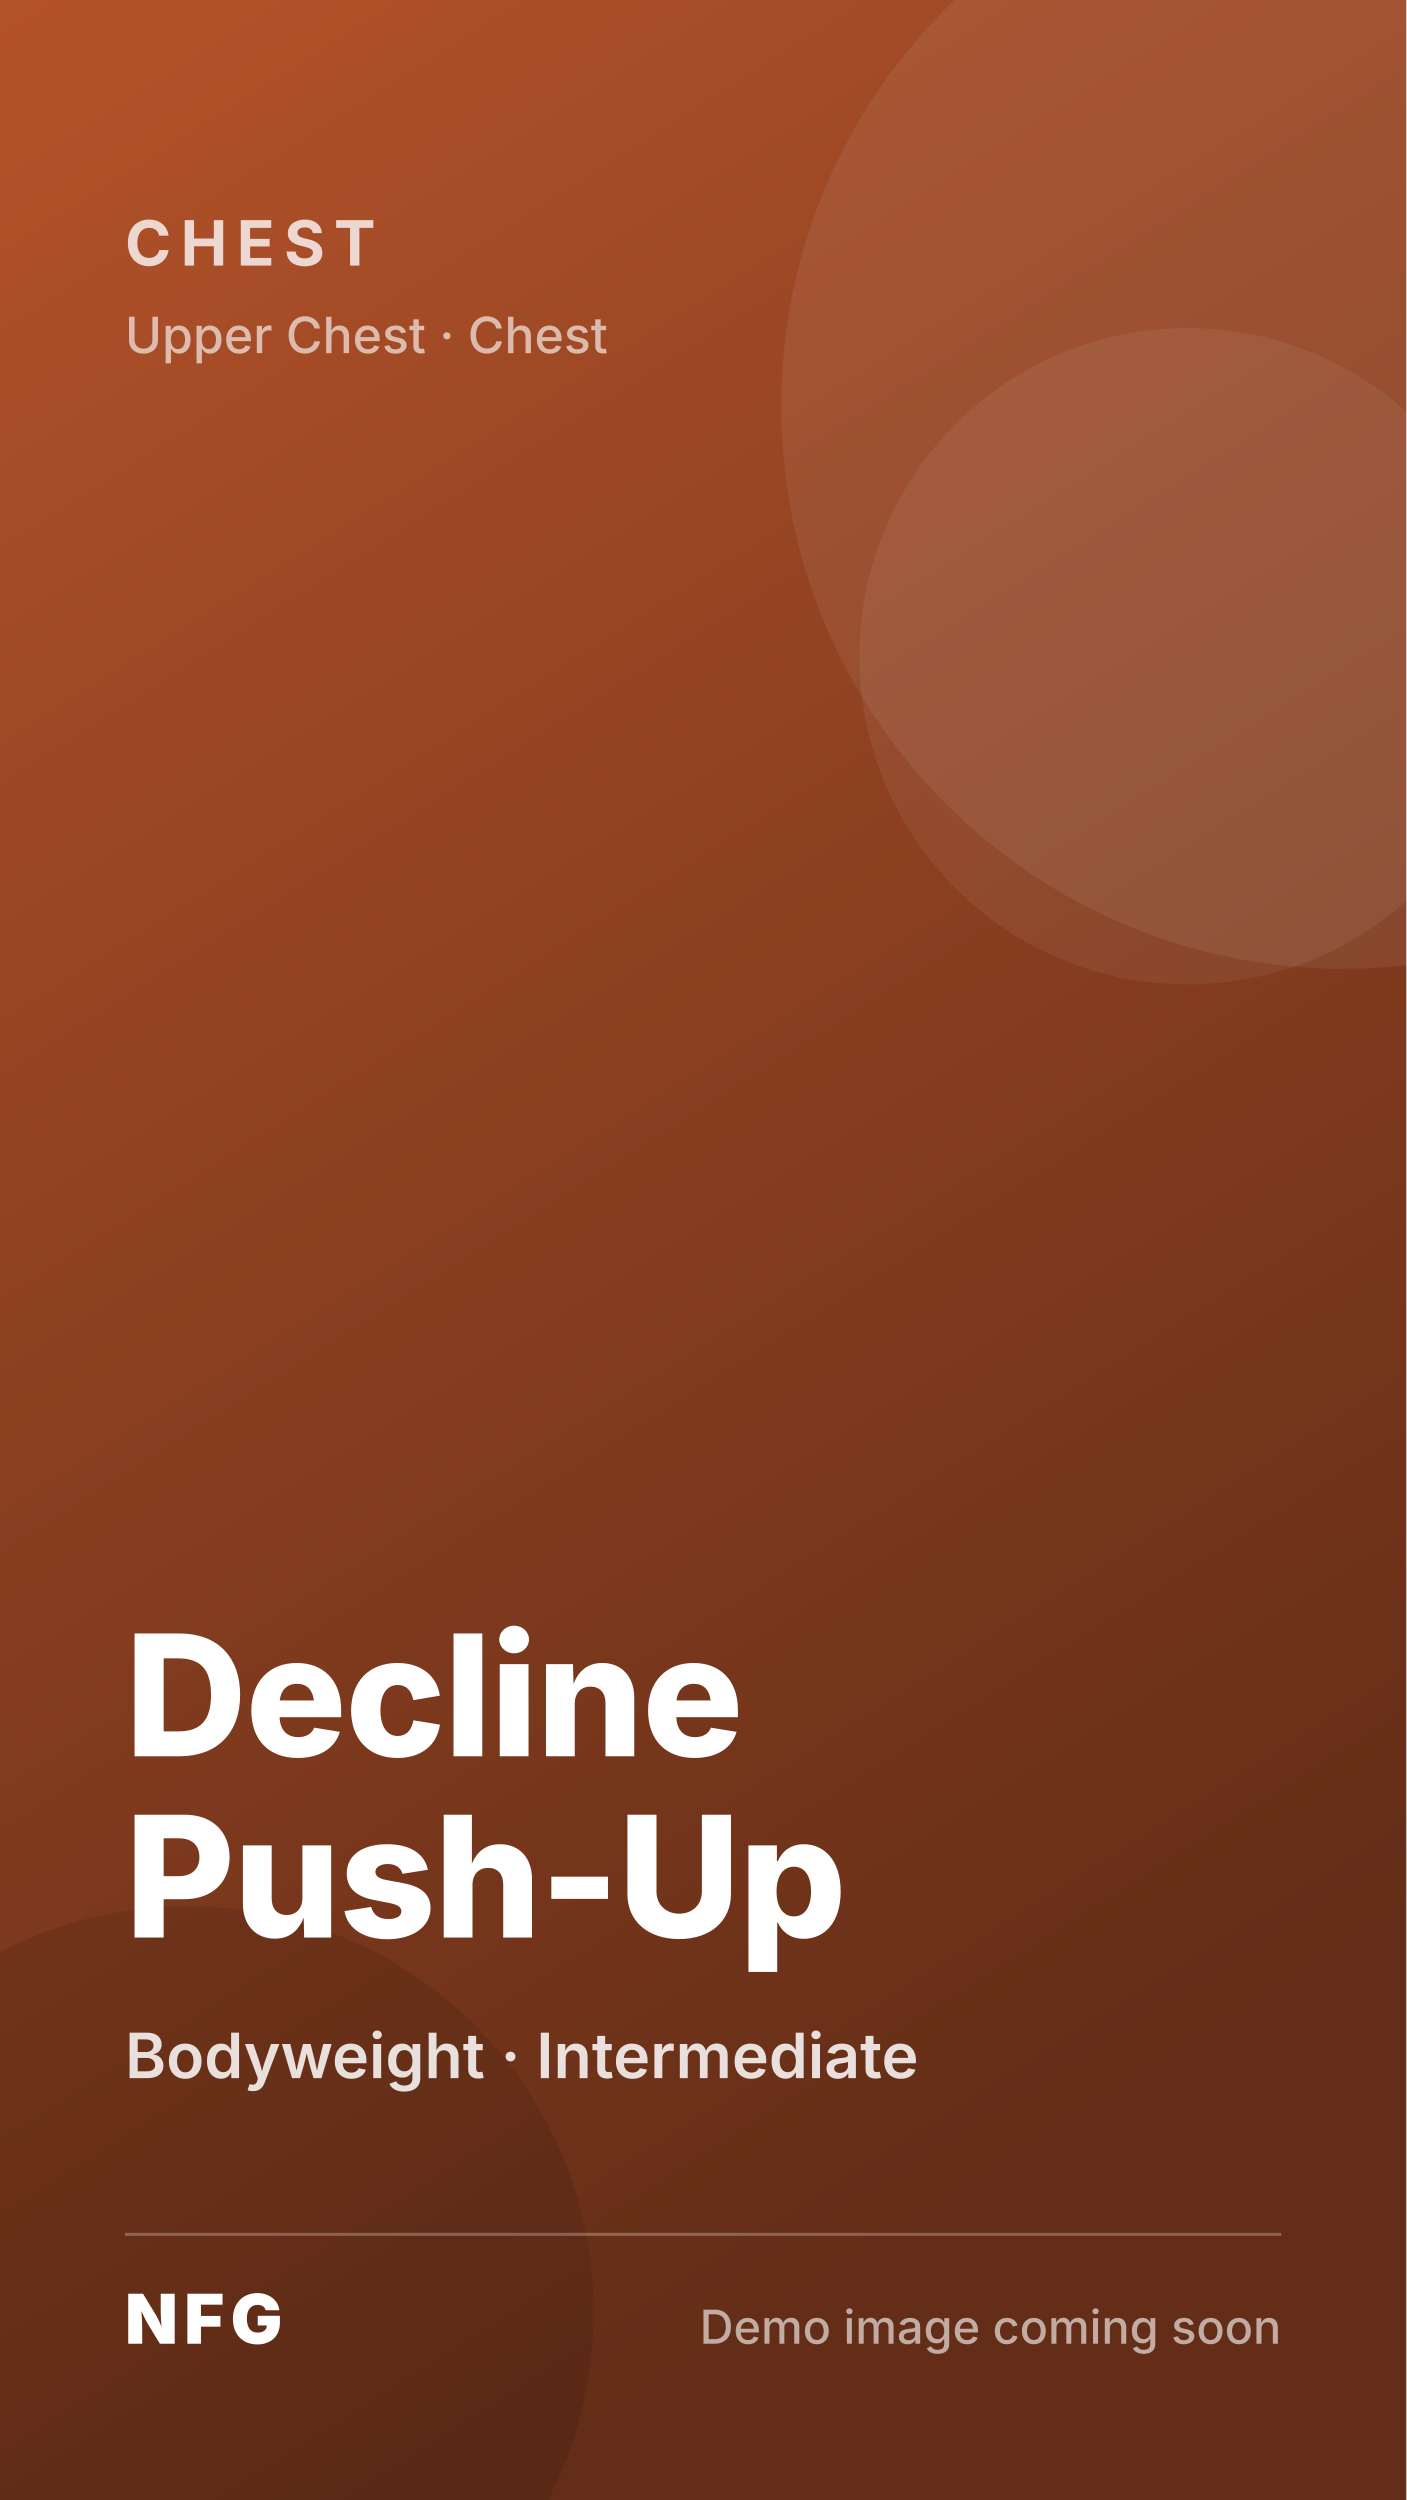
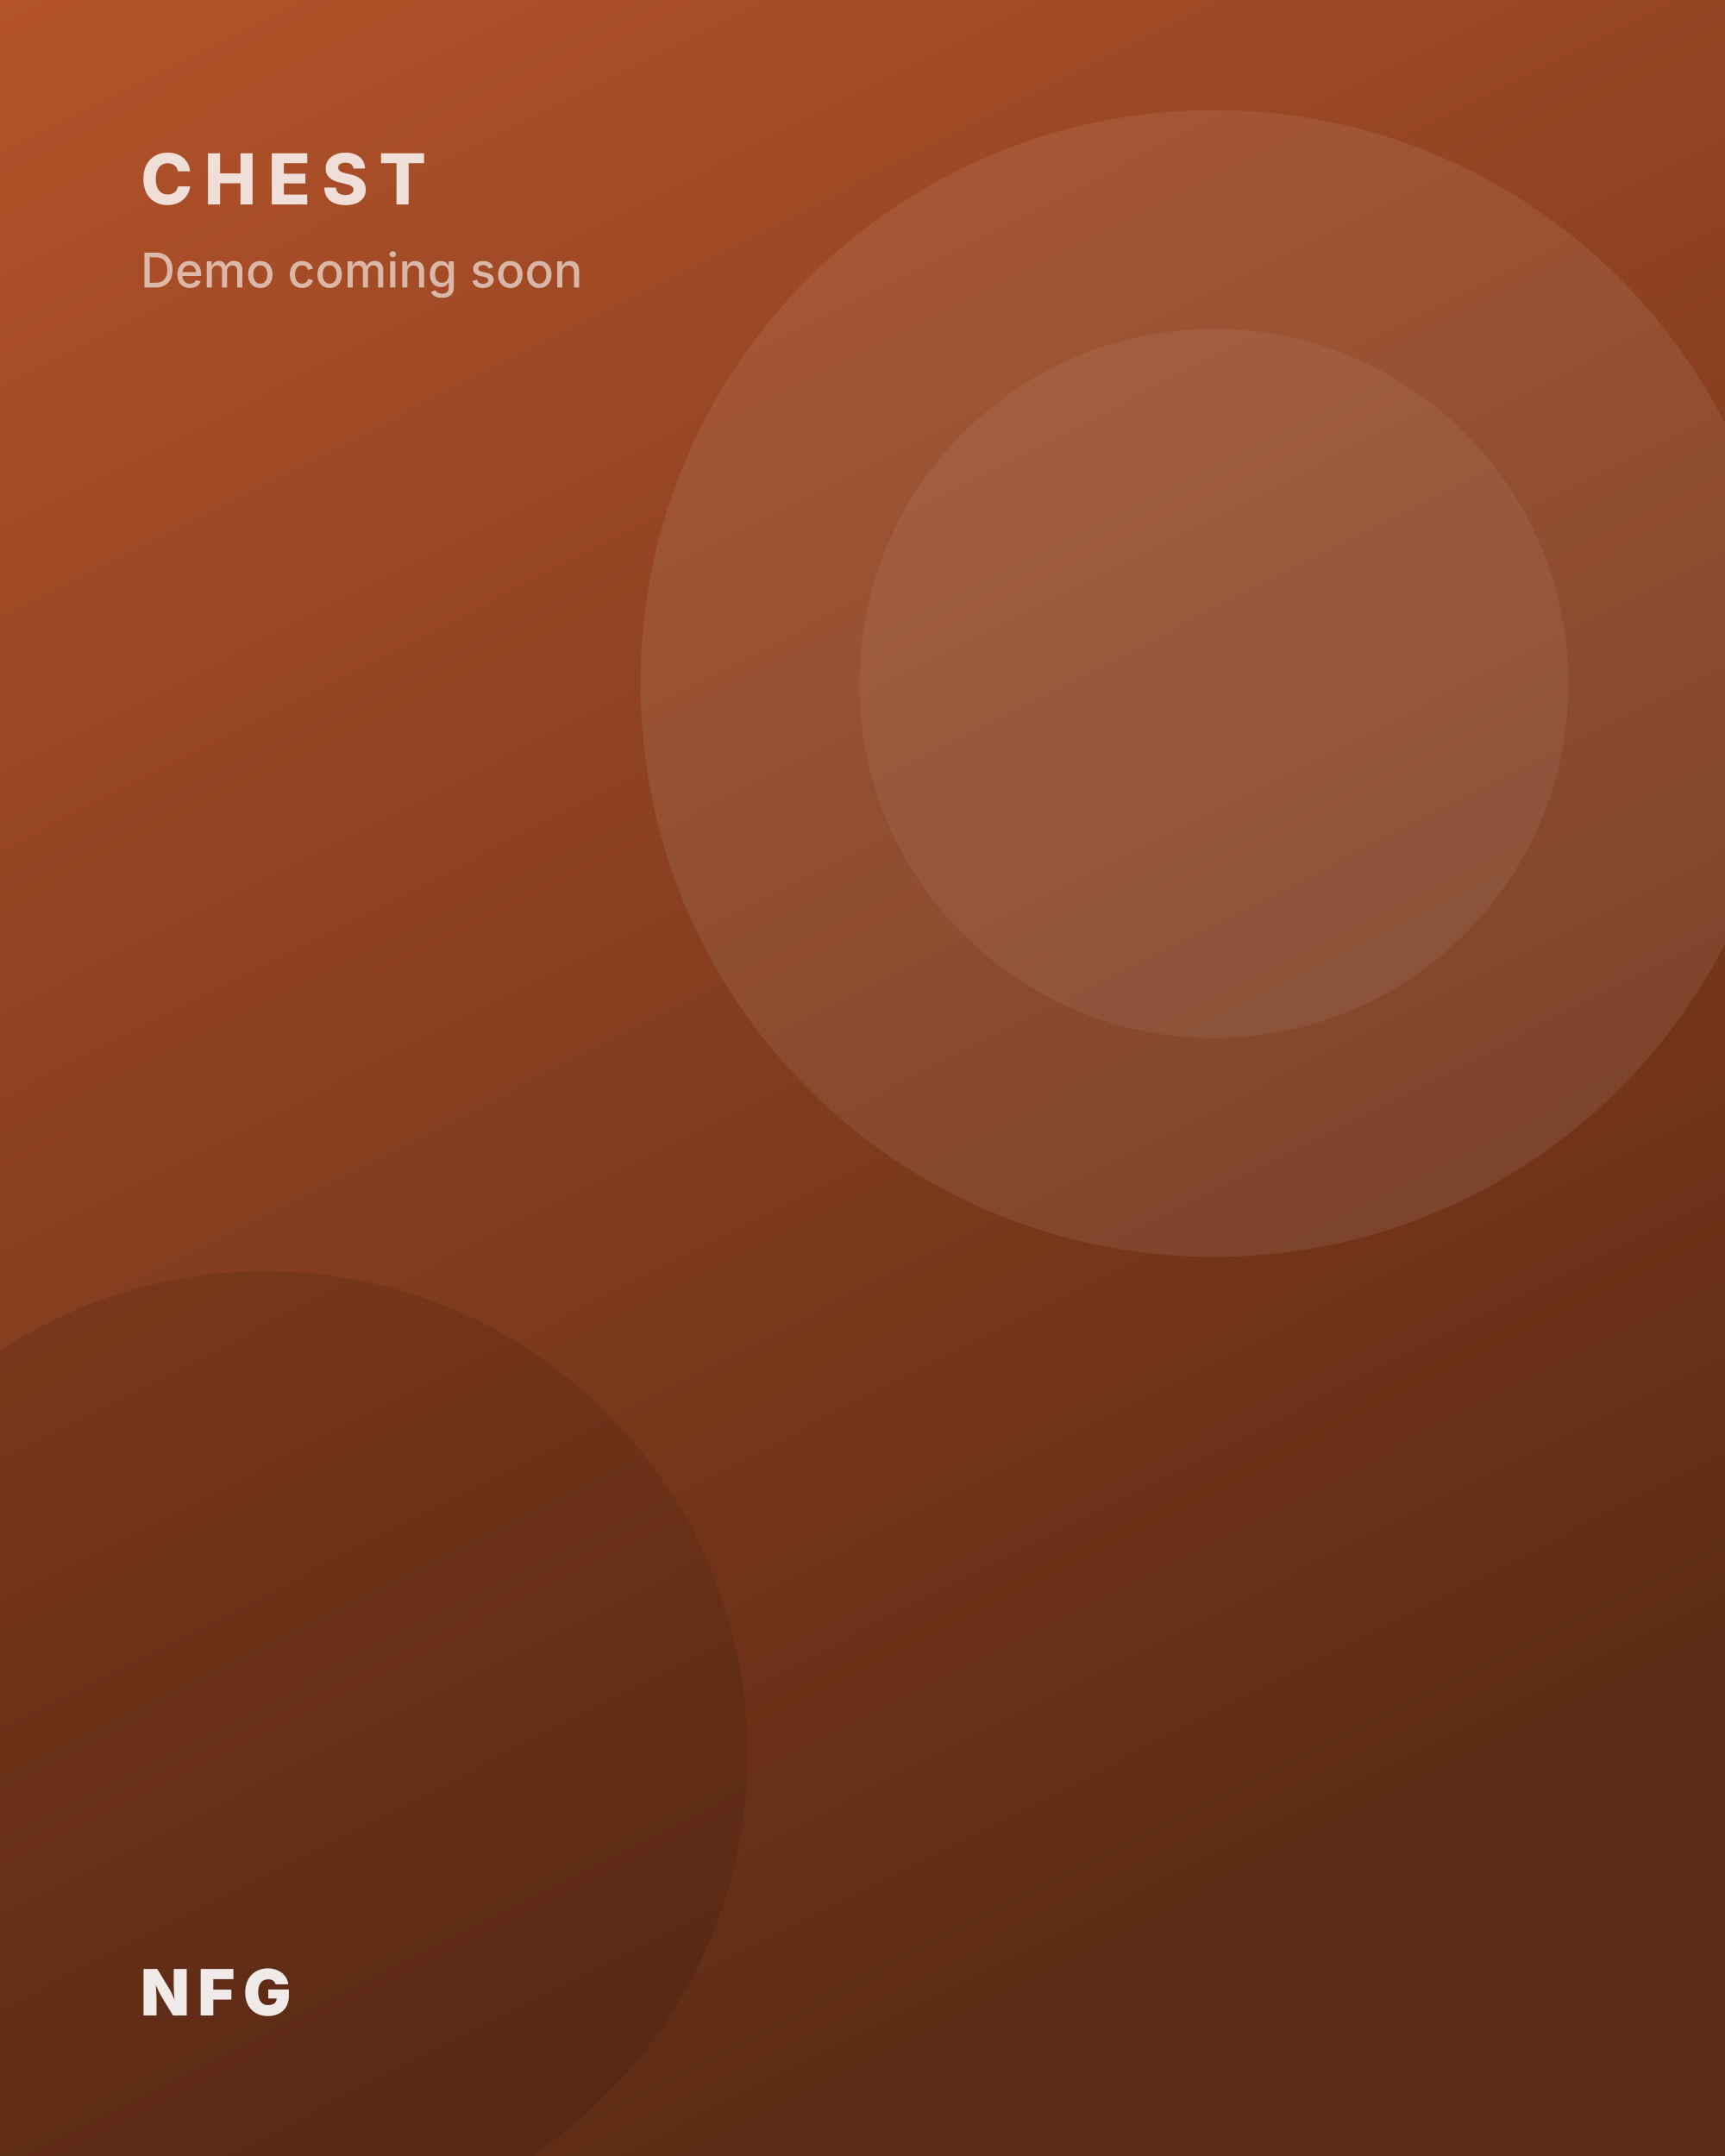
- <svg xmlns="http://www.w3.org/2000/svg" viewBox="0 0 900 1600" width="900" height="1600" role="img" aria-label="Decline Push-Up (placeholder image)">
+ <svg xmlns="http://www.w3.org/2000/svg" viewBox="0 0 1080 1350" width="1080" height="1350" role="img" aria-label="Decline Push-Up (placeholder image)">
  <defs>
-     <linearGradient id="bg" x1="0" y1="0" x2="0.35" y2="1">
+     <linearGradient id="bg" x1="0" y1="0" x2="0.4" y2="1">
      <stop offset="0" stop-color="#B4532A" />
-       <stop offset="1" stop-color="#632D17" />
+       <stop offset="1" stop-color="#5D2B15" />
    </linearGradient>
  </defs>
-   <rect width="900" height="1600" fill="url(#bg)" />
-   <circle cx="860" cy="260" r="360" fill="#FFFFFF" fill-opacity="0.07" />
-   <circle cx="760" cy="420" r="210" fill="#FFFFFF" fill-opacity="0.06" />
-   <circle cx="120" cy="1480" r="260" fill="#000000" fill-opacity="0.10" />
-   <text x="80" y="170" fill="#FFFFFF" fill-opacity="0.78" font-family="Inter, 'Helvetica Neue', Helvetica, Arial, sans-serif" font-size="40" font-weight="700" letter-spacing="6">CHEST</text>
-   <text x="80" y="226" fill="#FFFFFF" fill-opacity="0.62" font-family="Inter, 'Helvetica Neue', Helvetica, Arial, sans-serif" font-size="32" font-weight="500">Upper Chest · Chest</text>
-   <text fill="#FFFFFF" font-family="Inter, 'Helvetica Neue', Helvetica, Arial, sans-serif" font-size="108" font-weight="800" letter-spacing="-1">
-     <tspan x="80" y="1124">Decline</tspan>
-     <tspan x="80" y="1240">Push-Up</tspan>
-   </text>
-   <text x="80" y="1330" fill="#FFFFFF" fill-opacity="0.85" font-family="Inter, 'Helvetica Neue', Helvetica, Arial, sans-serif" font-size="40" font-weight="600">Bodyweight · Intermediate</text>
-   <line x1="80" y1="1430" x2="820" y2="1430" stroke="#FFFFFF" stroke-opacity="0.25" stroke-width="2" />
-   <text x="80" y="1500" fill="#FFFFFF" font-family="Inter, 'Helvetica Neue', Helvetica, Arial, sans-serif" font-size="44" font-weight="900" letter-spacing="4">NFG</text>
-   <text x="820" y="1500" text-anchor="end" fill="#FFFFFF" fill-opacity="0.6" font-family="Inter, 'Helvetica Neue', Helvetica, Arial, sans-serif" font-size="30" font-weight="500">Demo image coming soon</text>
+   <rect width="1080" height="1350" fill="url(#bg)" />
+   <circle cx="760" cy="428" r="359" fill="#FFFFFF" fill-opacity="0.08" />
+   <circle cx="760" cy="428" r="222" fill="#FFFFFF" fill-opacity="0.06" />
+   <circle cx="166" cy="1098" r="302" fill="#000000" fill-opacity="0.10" />
+   <text x="88" y="128" fill="#FFFFFF" fill-opacity="0.82" font-family="Inter, 'Helvetica Neue', Helvetica, Arial, sans-serif" font-size="44" font-weight="800" letter-spacing="7">CHEST</text>
+   <text x="88" y="180" fill="#FFFFFF" fill-opacity="0.6" font-family="Inter, 'Helvetica Neue', Helvetica, Arial, sans-serif" font-size="30" font-weight="500">Demo coming soon</text>
+   <text x="88" y="1262" fill="#FFFFFF" fill-opacity="0.9" font-family="Inter, 'Helvetica Neue', Helvetica, Arial, sans-serif" font-size="40" font-weight="900" letter-spacing="5">NFG</text>
</svg>
